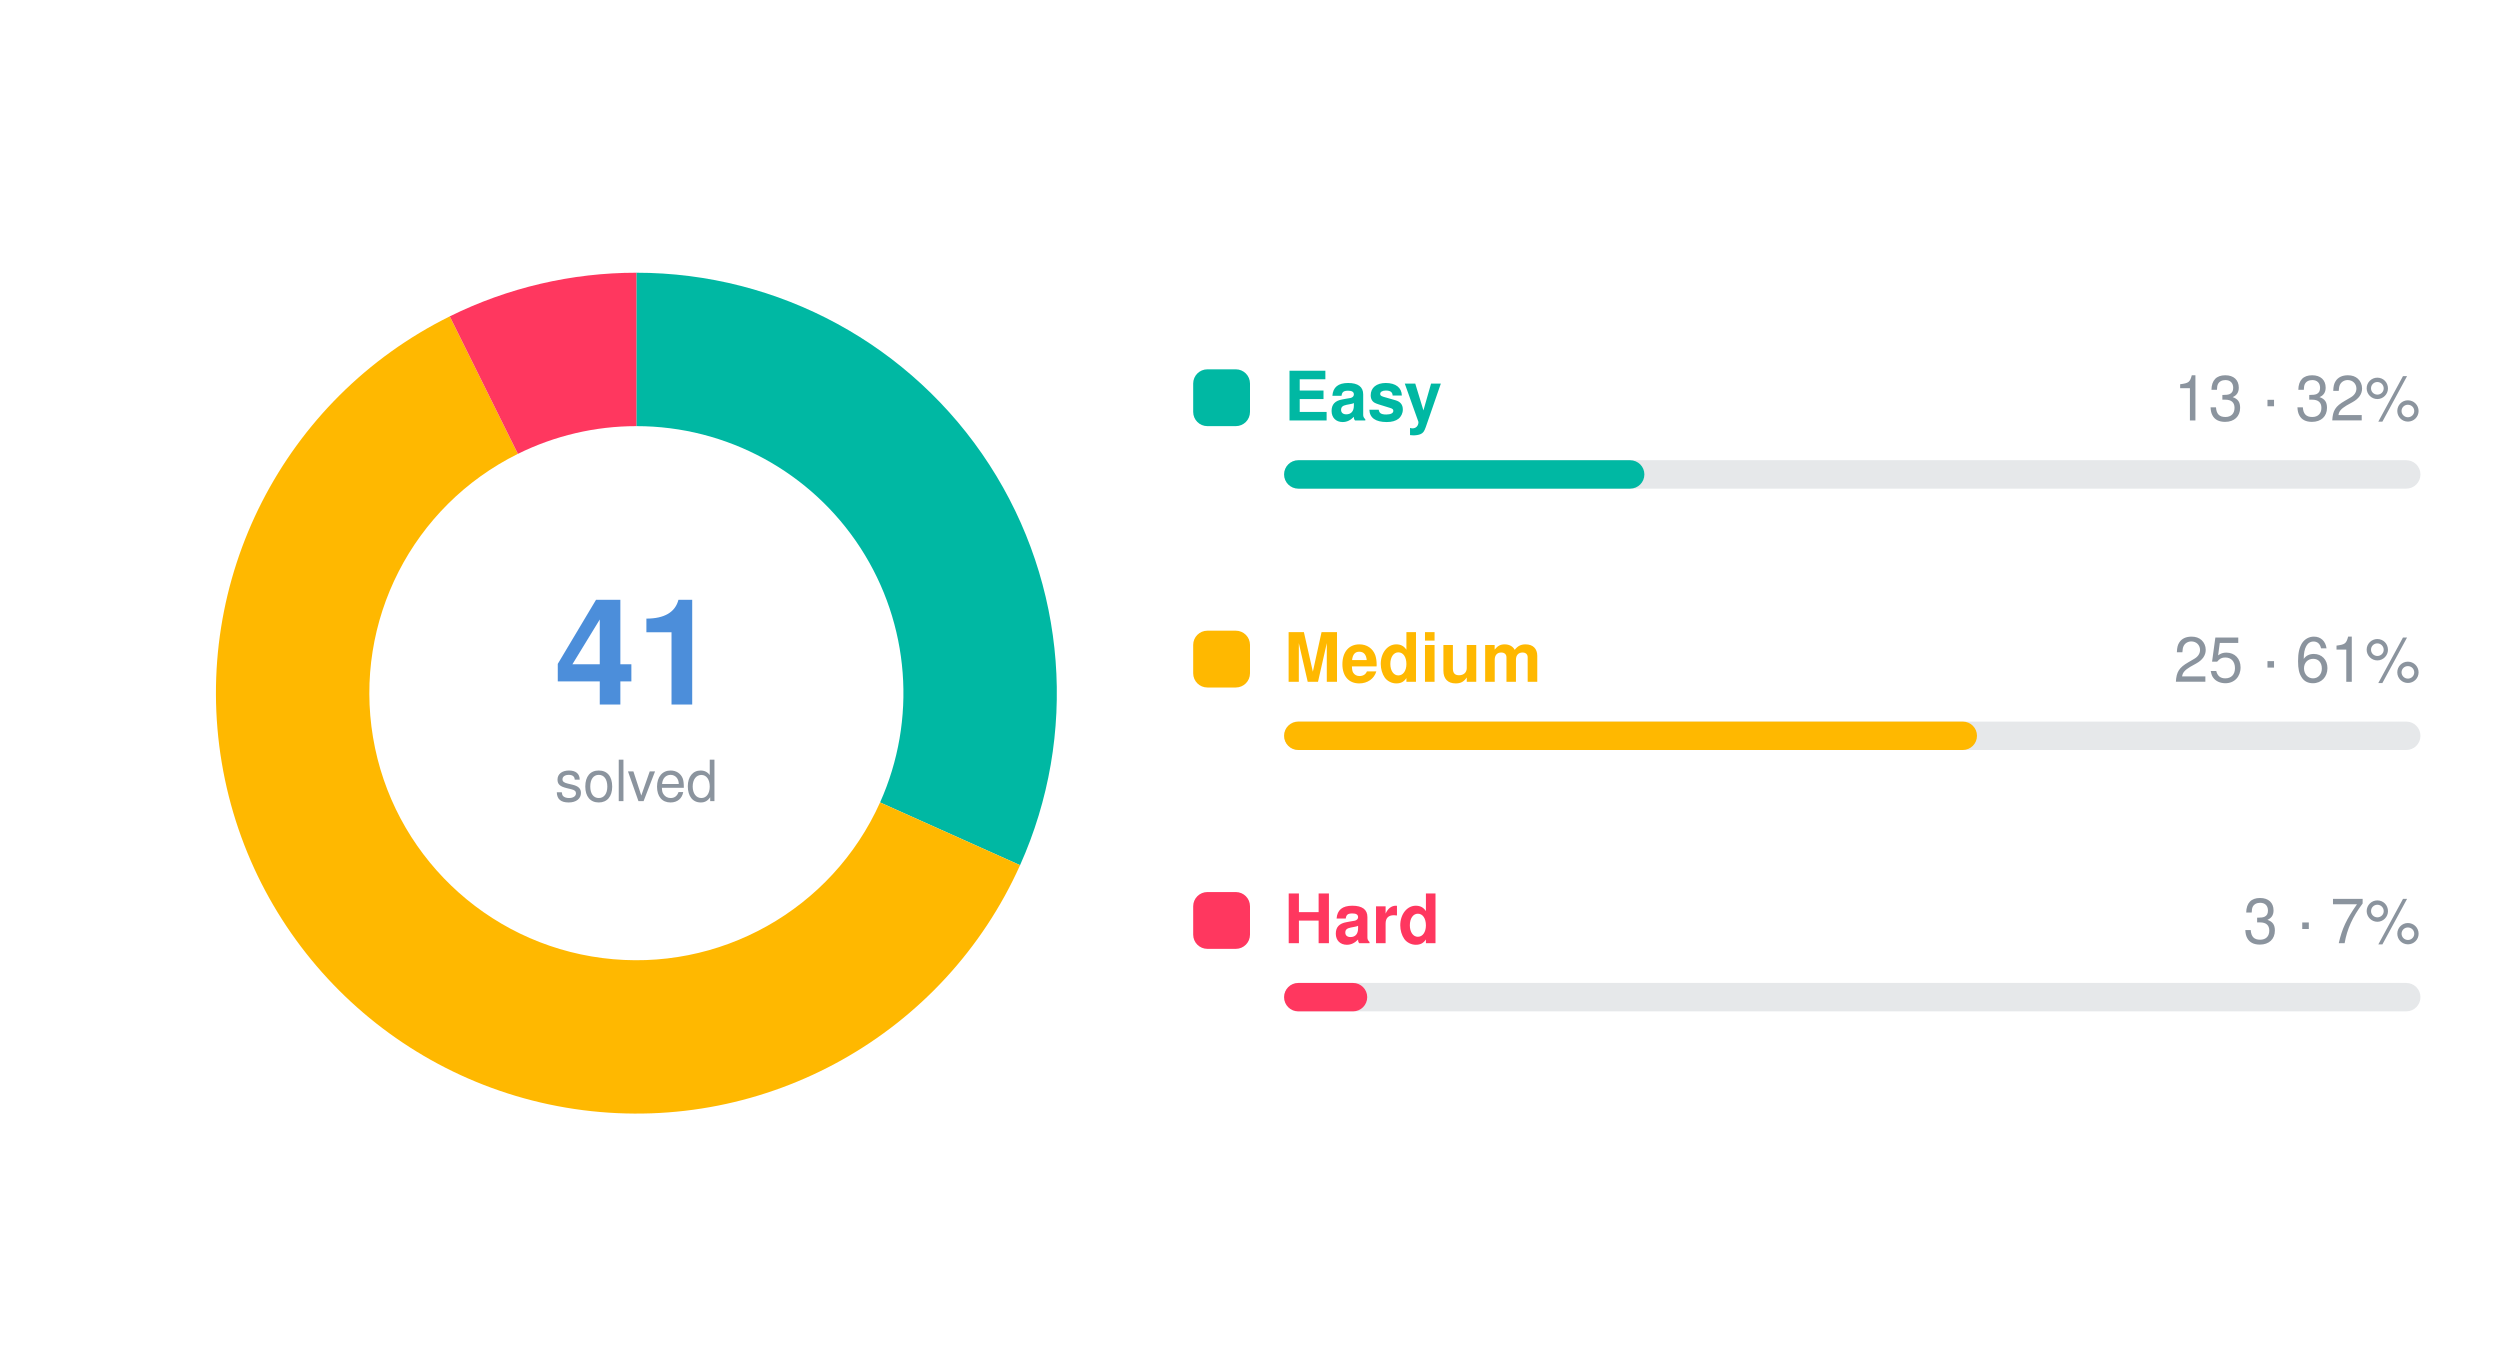
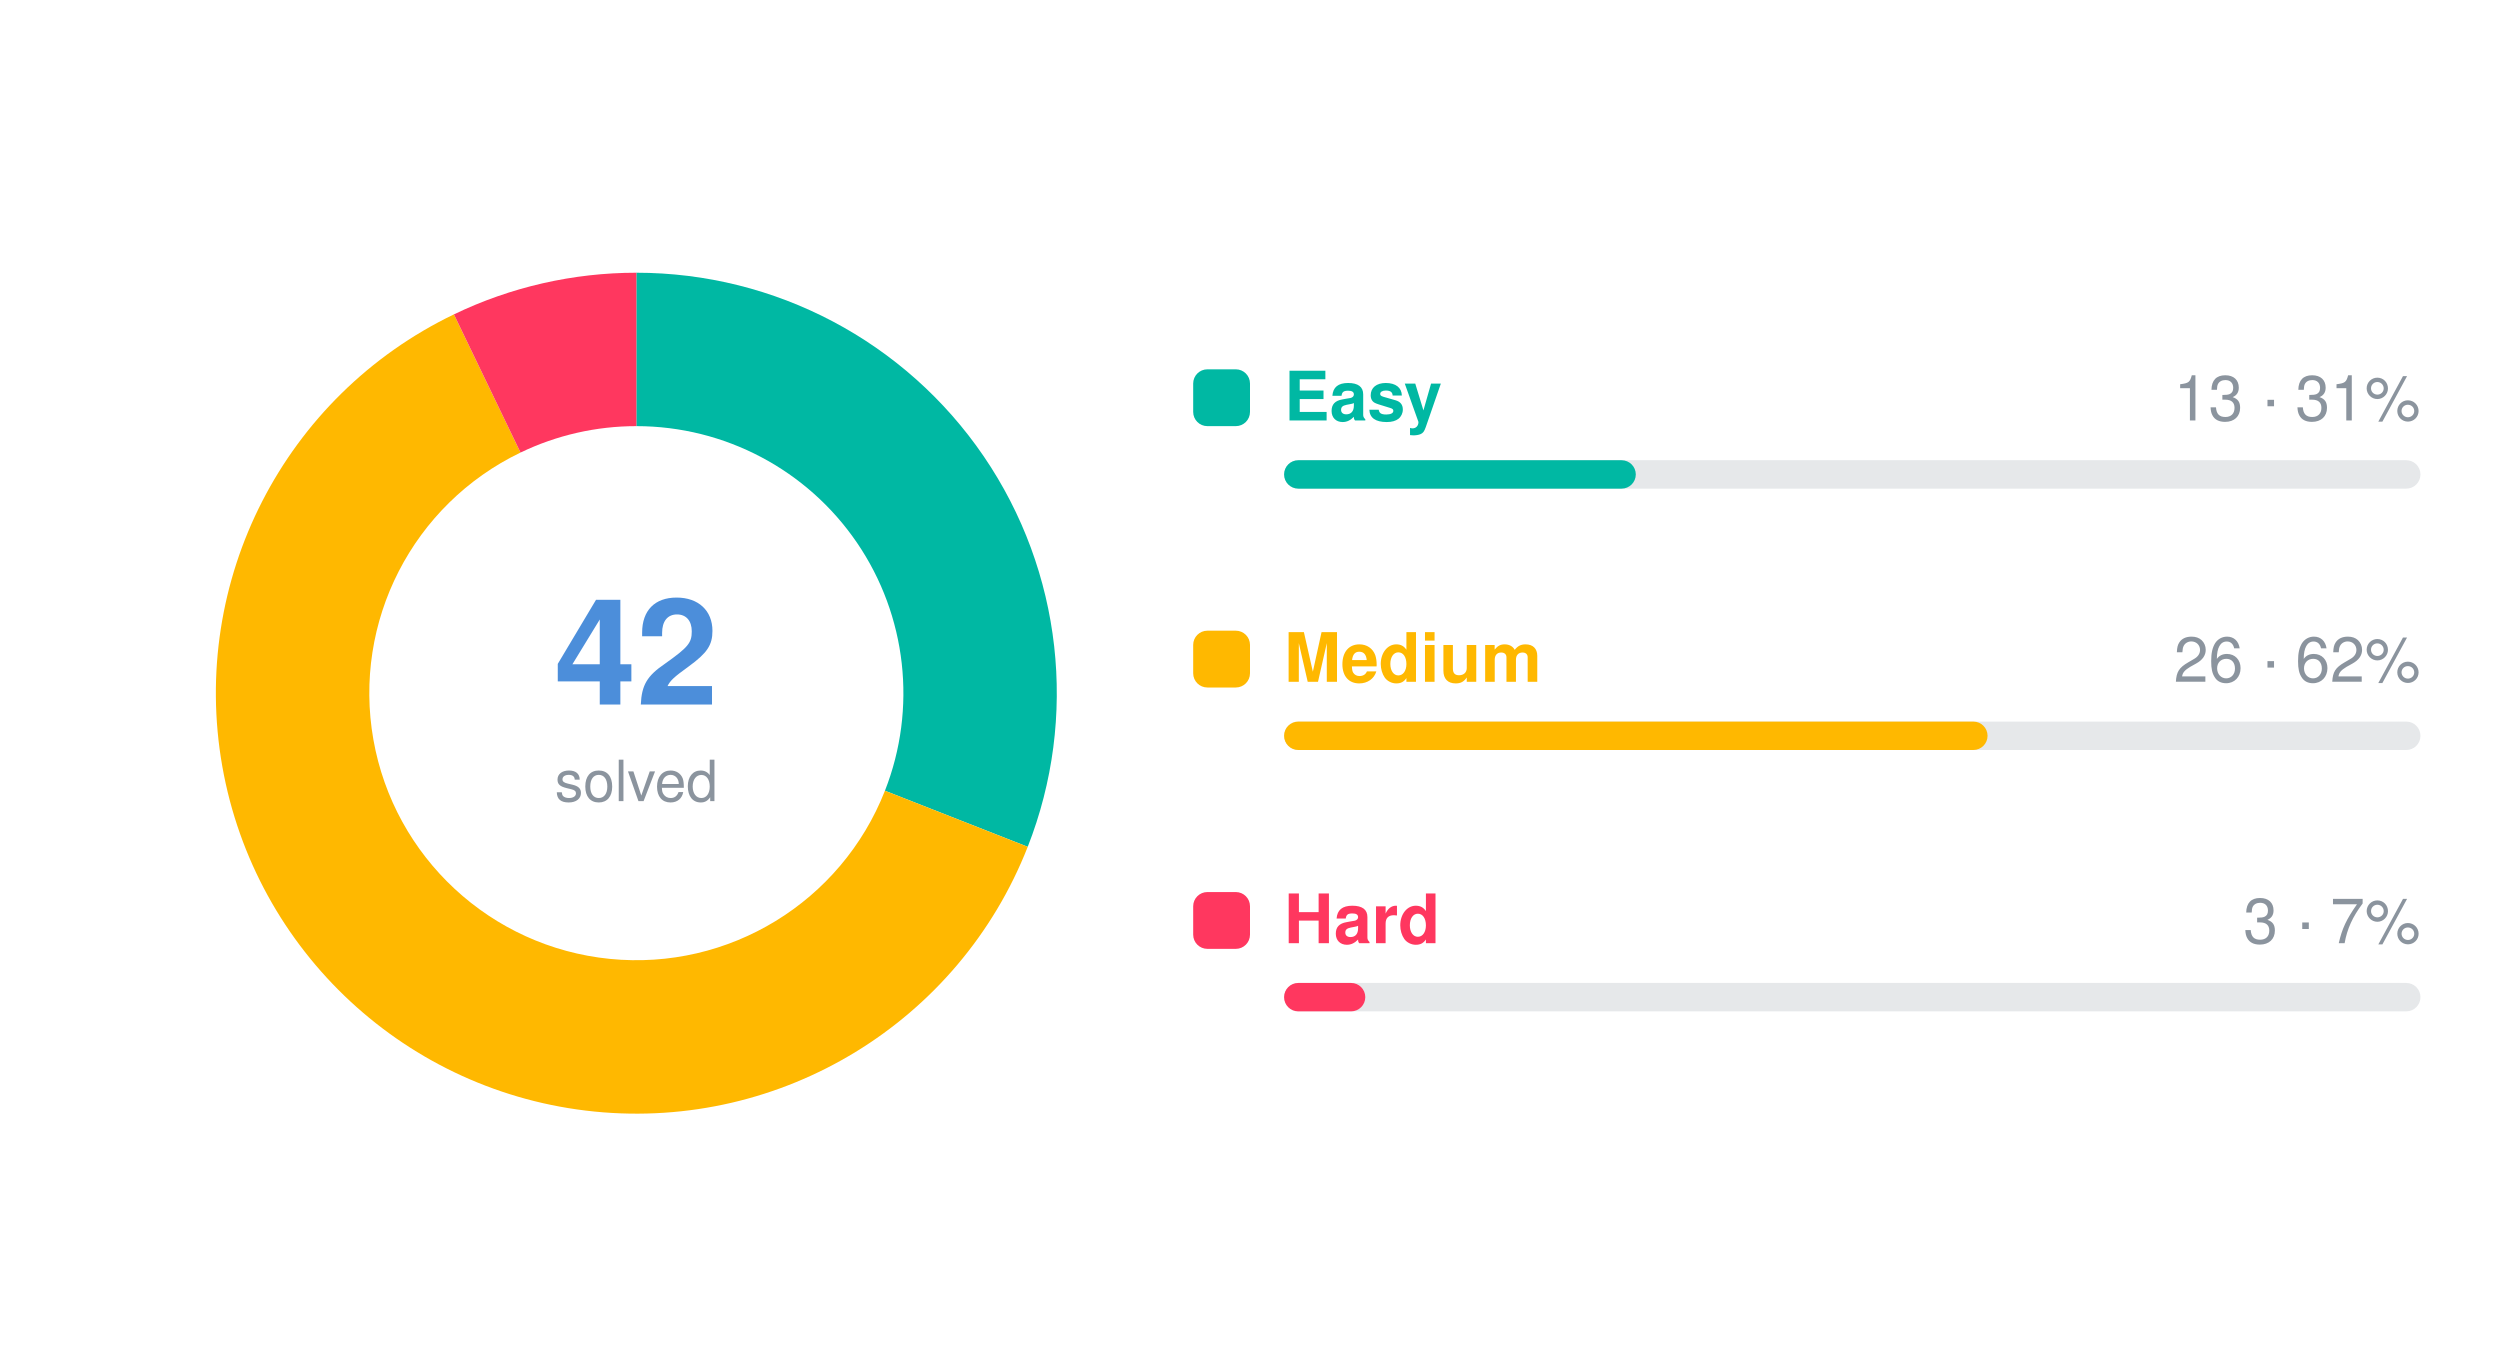
<svg xmlns="http://www.w3.org/2000/svg" viewBox="0 0 440 240" width="440" height="240" role="img" font-family="system-ui, -apple-system, Segoe UI, Helvetica, Arial, sans-serif">
-   <path d="M112 48 A74 74 0 0 1 179.53 152.27 L154.89 141.23 A47 47 0 0 0 112 75 Z" fill="#00b8a3" stroke="none" stroke-width="1" stroke-linejoin="round" stroke-linecap="round" opacity="1" />
-   <path d="M179.53 152.27 A74 74 0 1 1 79.16 55.68 L91.15 79.88 A47 47 0 1 0 154.89 141.23 Z" fill="#ffb800" stroke="none" stroke-width="1" stroke-linejoin="round" stroke-linecap="round" opacity="1" />
-   <path d="M79.16 55.68 A74 74 0 0 1 112 48 L112 75 A47 47 0 0 0 91.15 79.88 Z" fill="#ff375f" stroke="none" stroke-width="1" stroke-linejoin="round" stroke-linecap="round" opacity="1" />
-   <text x="112" y="124" font-size="26" fill="#4c8eda" text-anchor="middle" font-weight="700" opacity="1">41</text>
+   <path d="M112 48 A74 74 0 0 1 180.88 149.04 L155.75 139.17 A47 47 0 0 0 112 75 Z" fill="#00b8a3" stroke="none" stroke-width="1" stroke-linejoin="round" stroke-linecap="round" opacity="1" />
+   <path d="M180.88 149.04 A74 74 0 1 1 79.89 55.33 L91.61 79.65 A47 47 0 1 0 155.75 139.17 Z" fill="#ffb800" stroke="none" stroke-width="1" stroke-linejoin="round" stroke-linecap="round" opacity="1" />
+   <path d="M79.89 55.33 A74 74 0 0 1 112 48 L112 75 A47 47 0 0 0 91.61 79.65 Z" fill="#ff375f" stroke="none" stroke-width="1" stroke-linejoin="round" stroke-linecap="round" opacity="1" />
+   <text x="112" y="124" font-size="26" fill="#4c8eda" text-anchor="middle" font-weight="700" opacity="1">42</text>
  <text x="112" y="141" font-size="10" fill="#8b949e" text-anchor="middle" font-weight="normal" opacity="1">solved</text>
  <rect x="210" y="65" width="10" height="10" rx="2.5" fill="#00b8a3" opacity="1" />
  <text x="226" y="74" font-size="12" fill="#00b8a3" text-anchor="start" font-weight="600" opacity="1">Easy</text>
-   <text x="426" y="74" font-size="11" fill="#8b949e" text-anchor="end" font-weight="normal" opacity="1">13 · 32%</text>
+   <text x="426" y="74" font-size="11" fill="#8b949e" text-anchor="end" font-weight="normal" opacity="1">13 · 31%</text>
  <rect x="226" y="81" width="200" height="5" rx="2.5" fill="#8b949e" opacity="0.22" />
-   <rect x="226" y="81" width="63.41" height="5" rx="2.5" fill="#00b8a3" opacity="1" />
+   <rect x="226" y="81" width="61.9" height="5" rx="2.5" fill="#00b8a3" opacity="1" />
  <rect x="210" y="111" width="10" height="10" rx="2.5" fill="#ffb800" opacity="1" />
  <text x="226" y="120" font-size="12" fill="#ffb800" text-anchor="start" font-weight="600" opacity="1">Medium</text>
-   <text x="426" y="120" font-size="11" fill="#8b949e" text-anchor="end" font-weight="normal" opacity="1">25 · 61%</text>
+   <text x="426" y="120" font-size="11" fill="#8b949e" text-anchor="end" font-weight="normal" opacity="1">26 · 62%</text>
  <rect x="226" y="127" width="200" height="5" rx="2.5" fill="#8b949e" opacity="0.22" />
-   <rect x="226" y="127" width="121.95" height="5" rx="2.5" fill="#ffb800" opacity="1" />
+   <rect x="226" y="127" width="123.81" height="5" rx="2.5" fill="#ffb800" opacity="1" />
  <rect x="210" y="157" width="10" height="10" rx="2.5" fill="#ff375f" opacity="1" />
  <text x="226" y="166" font-size="12" fill="#ff375f" text-anchor="start" font-weight="600" opacity="1">Hard</text>
  <text x="426" y="166" font-size="11" fill="#8b949e" text-anchor="end" font-weight="normal" opacity="1">3 · 7%</text>
  <rect x="226" y="173" width="200" height="5" rx="2.5" fill="#8b949e" opacity="0.22" />
-   <rect x="226" y="173" width="14.63" height="5" rx="2.5" fill="#ff375f" opacity="1" />
+   <rect x="226" y="173" width="14.29" height="5" rx="2.5" fill="#ff375f" opacity="1" />
</svg>
